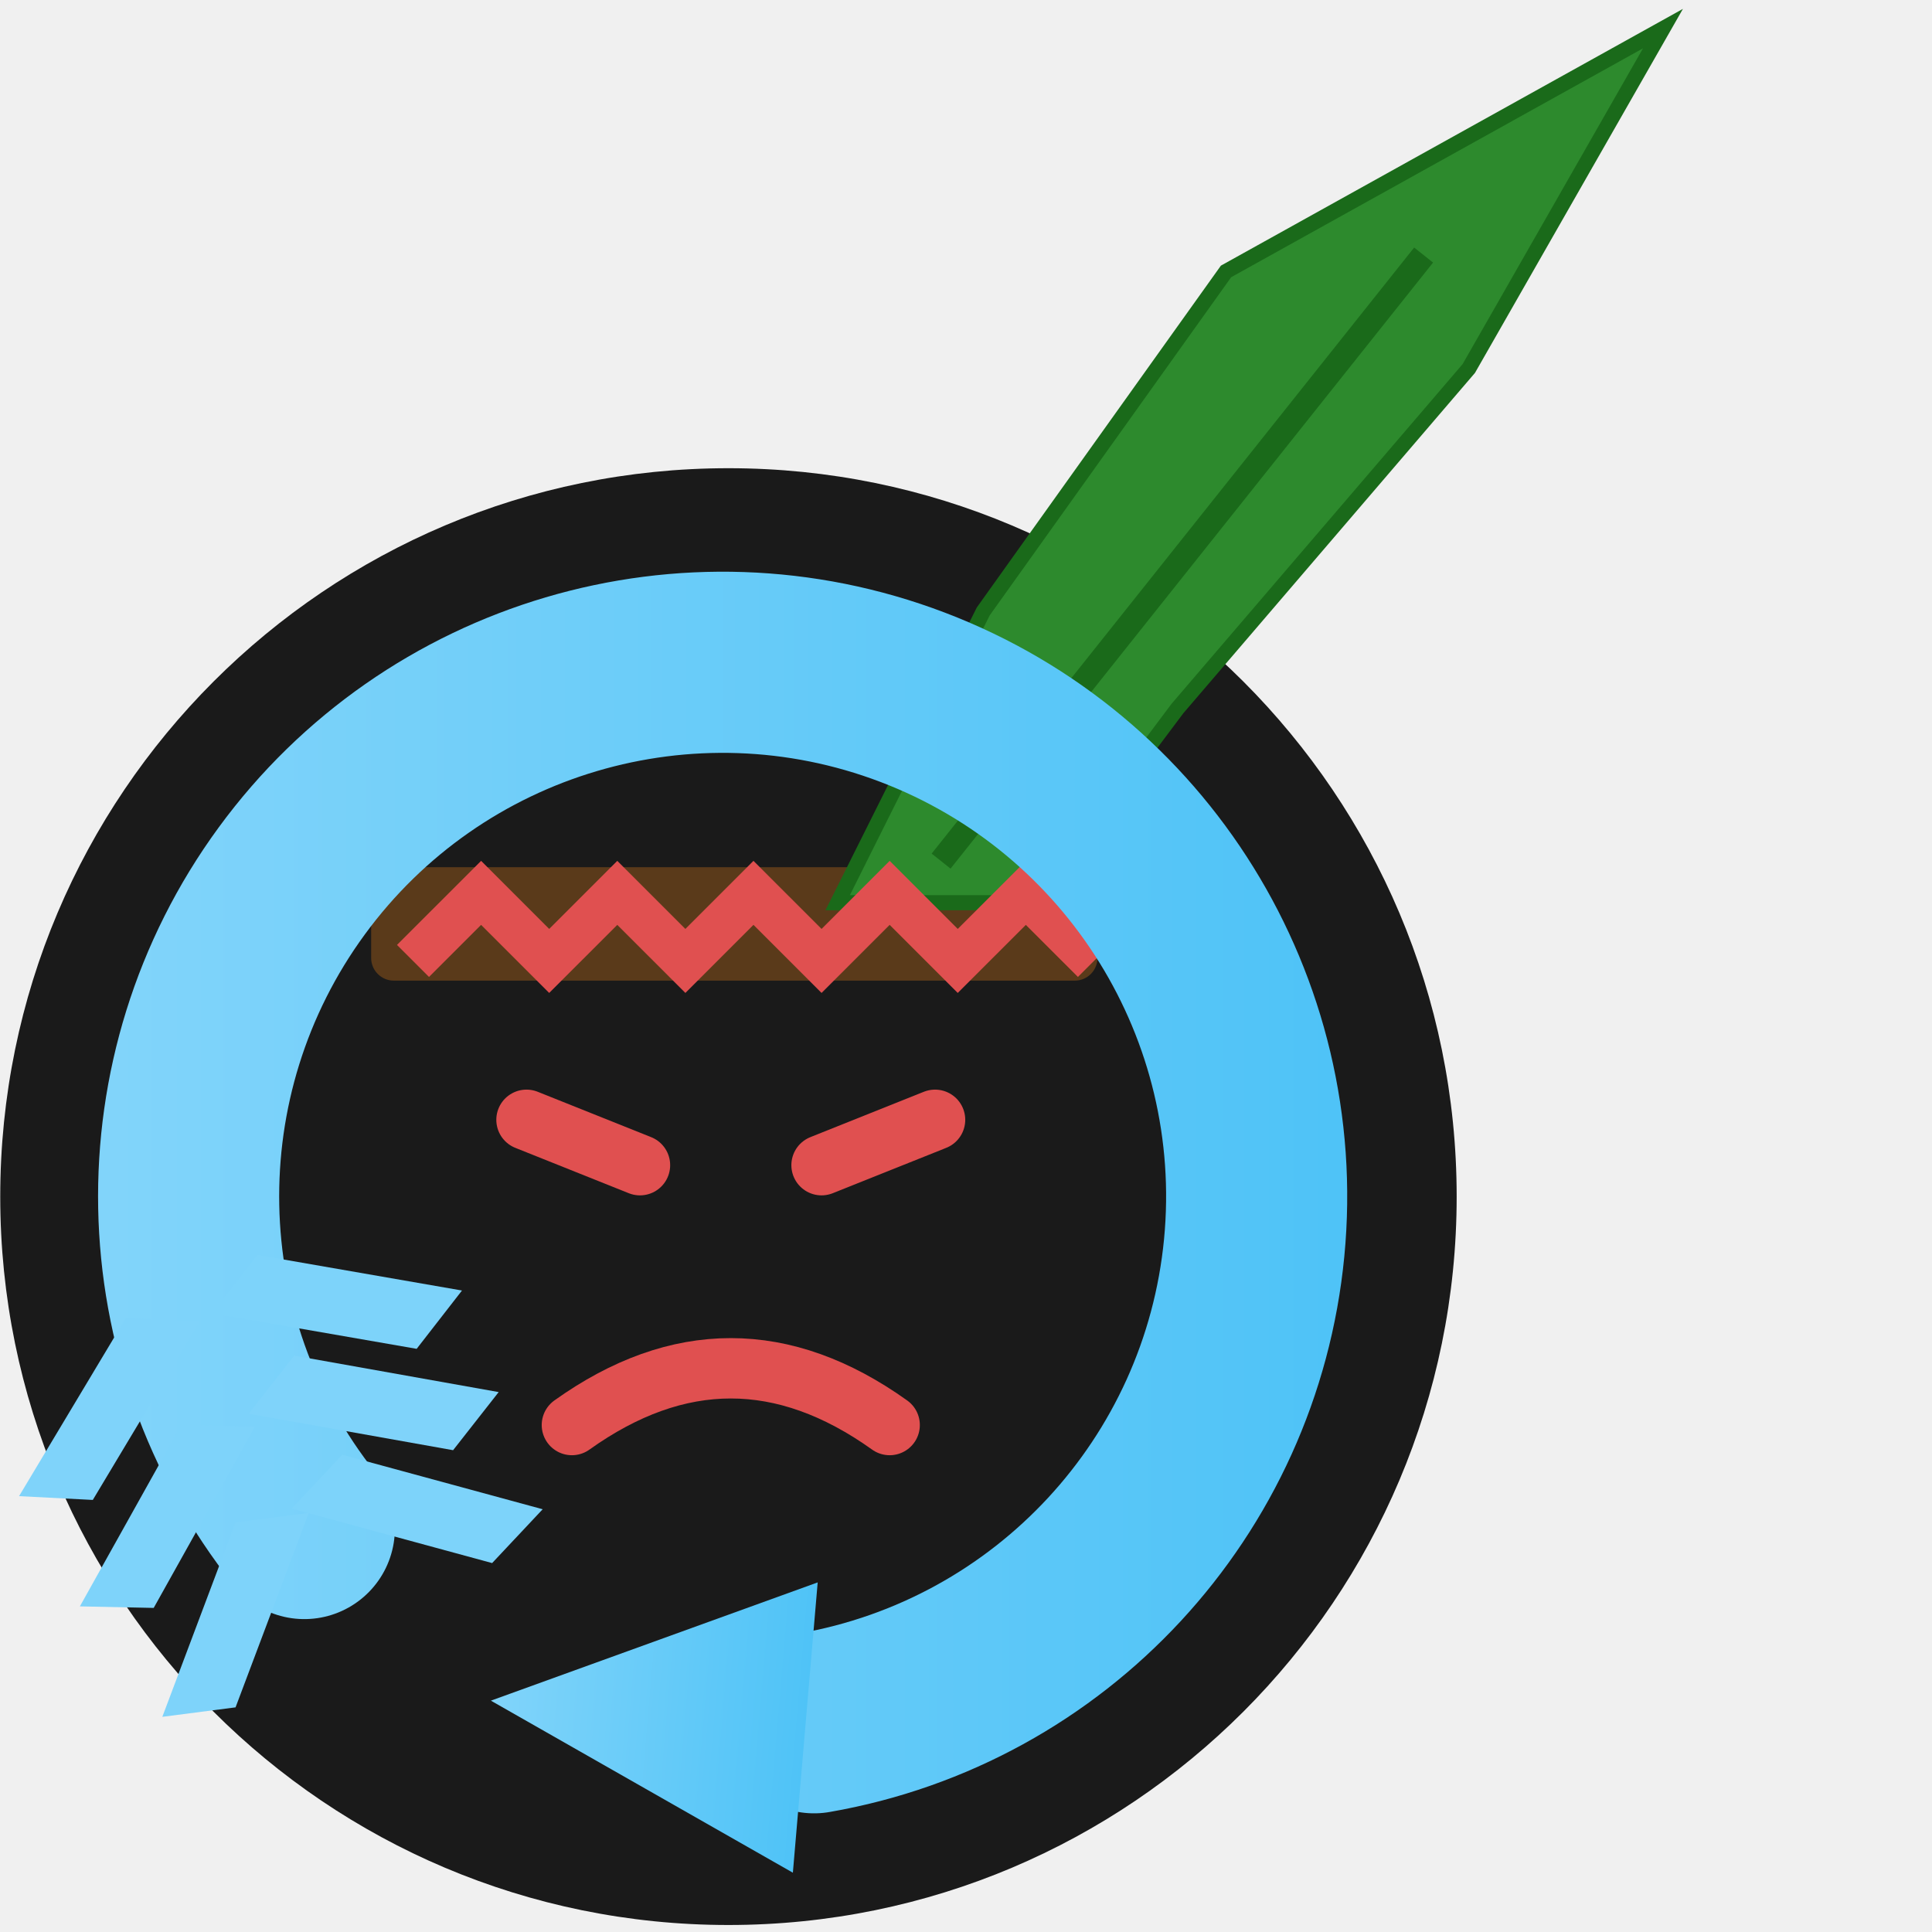
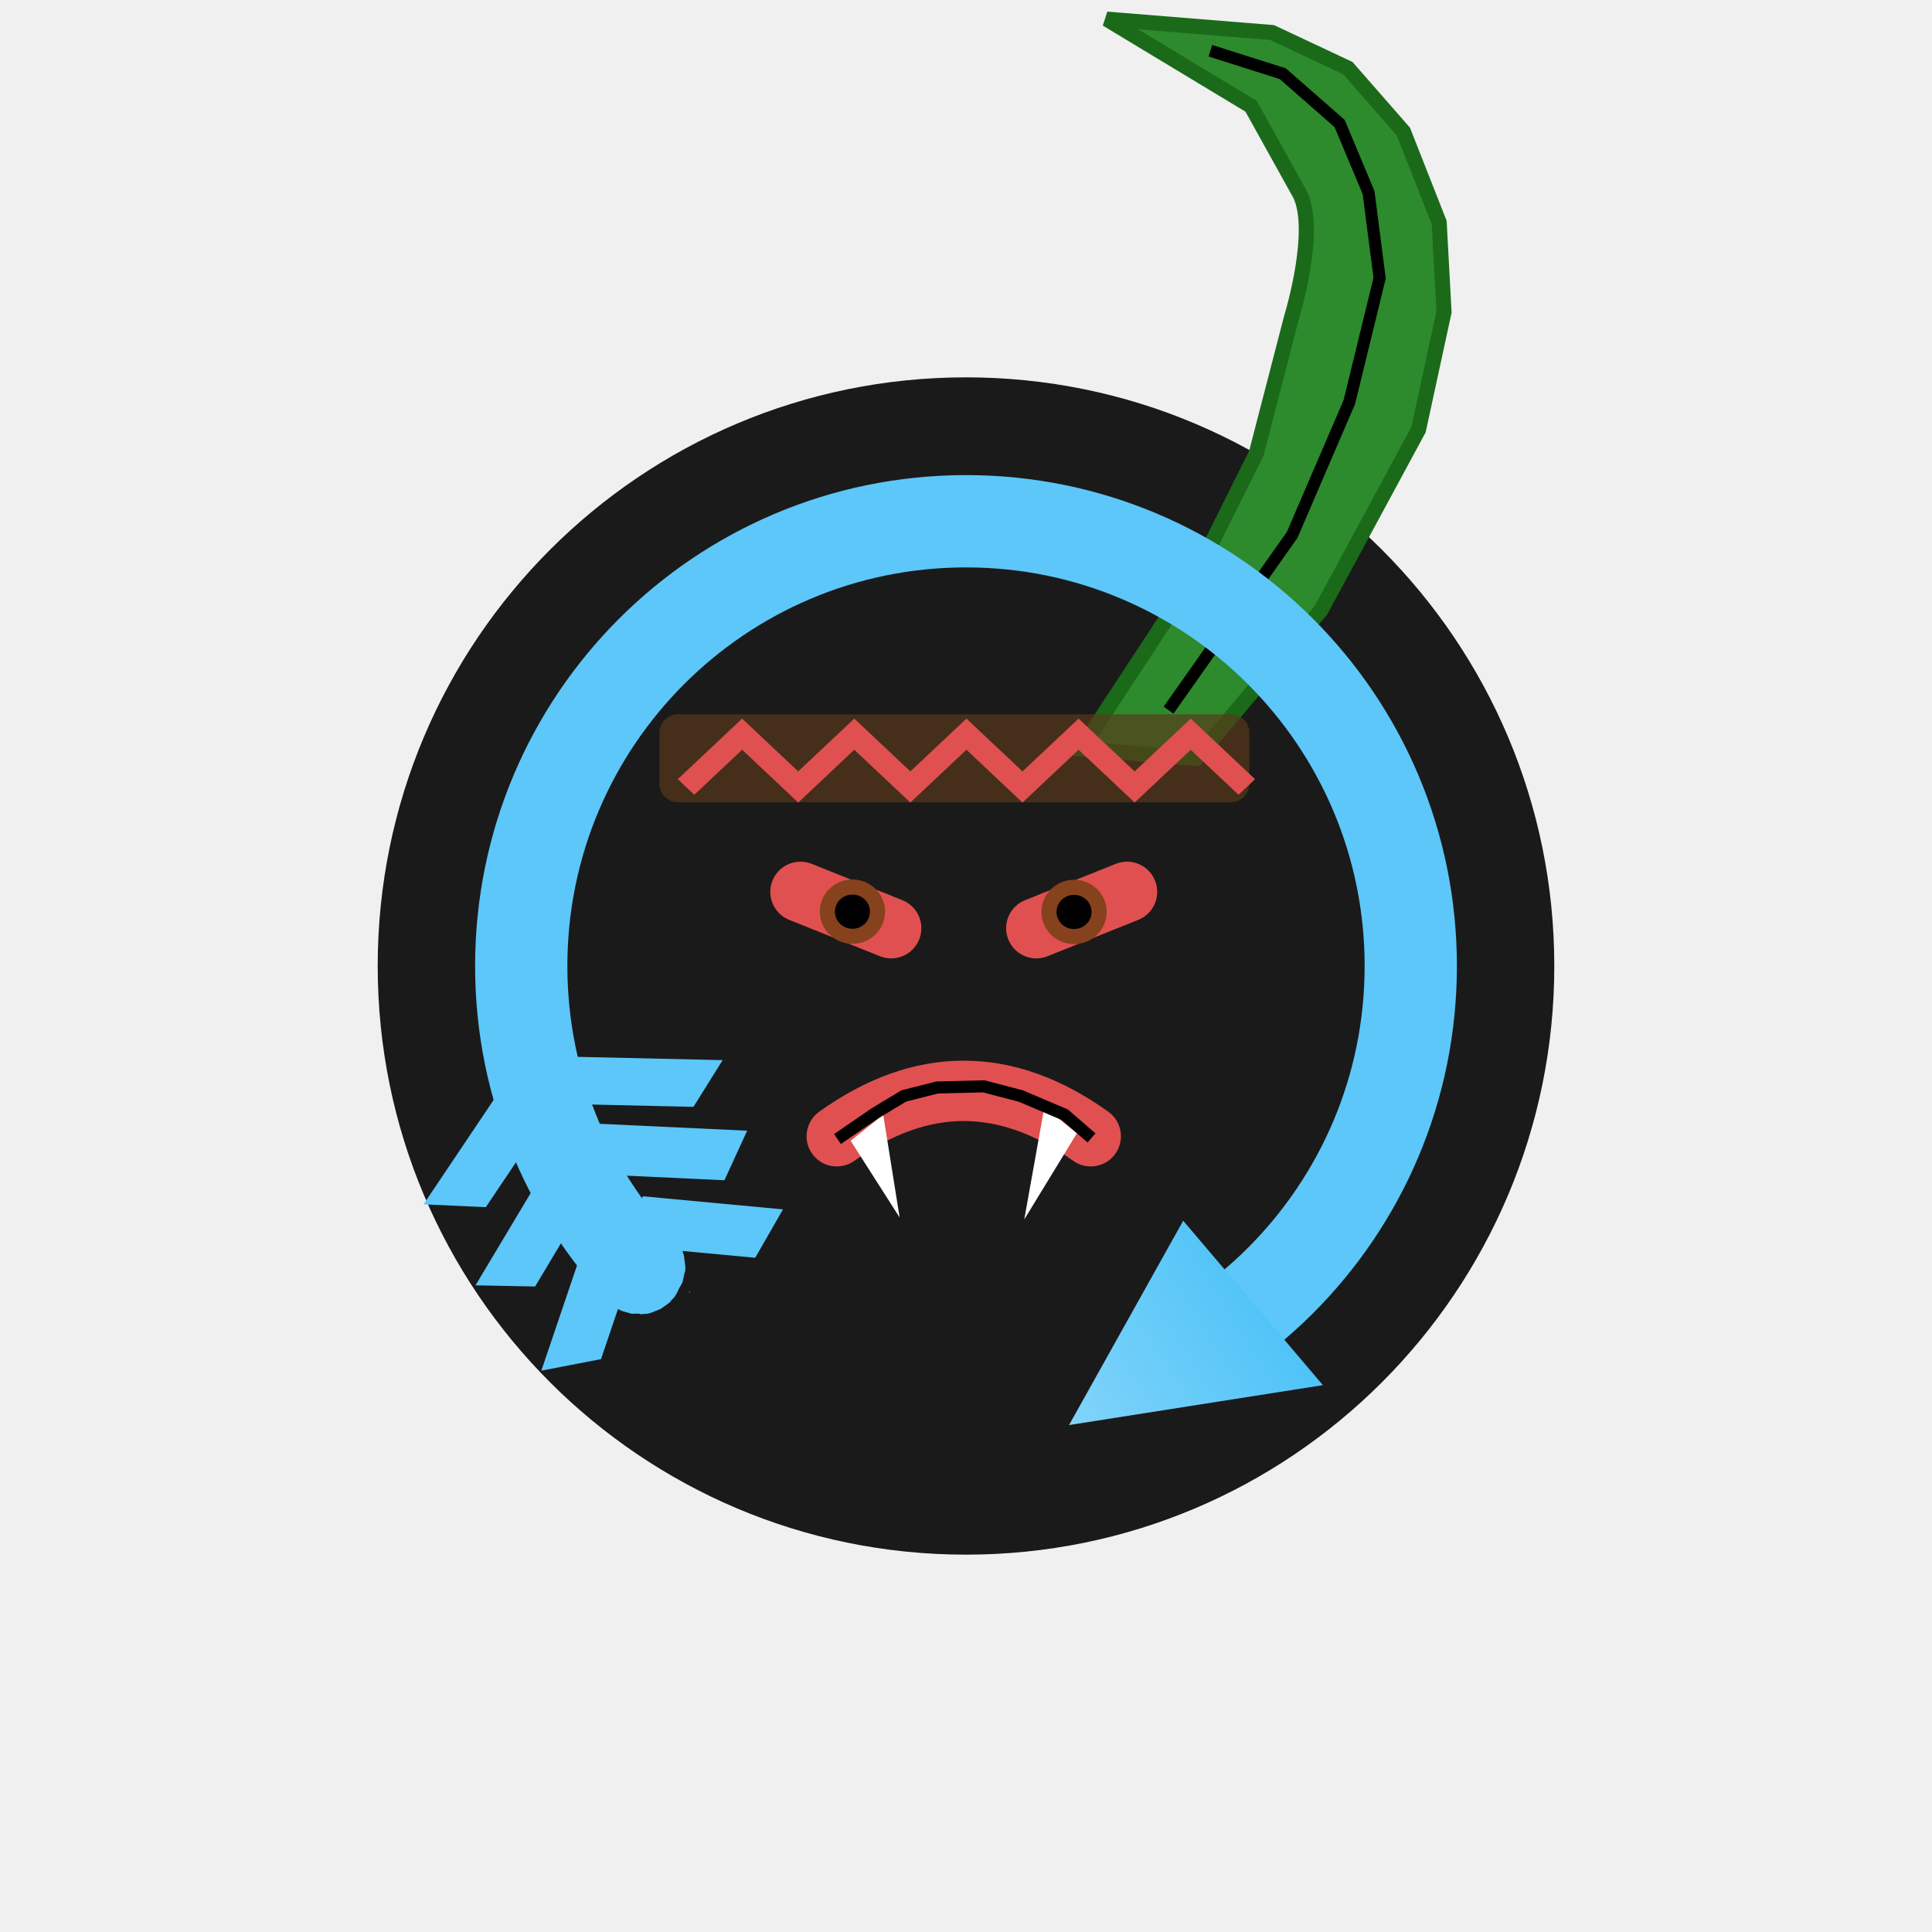
- <svg xmlns="http://www.w3.org/2000/svg" xmlns:xlink="http://www.w3.org/1999/xlink" viewBox="0 0 64 64" version="1.1" id="svg14">
+ <svg xmlns="http://www.w3.org/2000/svg" xmlns:xlink="http://www.w3.org/1999/xlink" viewBox="0 0 64 64" version="1.1" id="svg14" xml:space="preserve">
  <defs id="defs2">
    <linearGradient id="grad" x1="0%" y1="0%" x2="100%" y2="0%">
      <stop offset="0%" stop-color="#4fc3f7" id="stop1" />
      <stop offset="100%" stop-color="#81d4fa" id="stop2" />
    </linearGradient>
-     <linearGradient xlink:href="#grad" id="linearGradient16" x1="6.745" y1="7.023" x2="56.576" y2="7.023" gradientTransform="matrix(-1.003252,0,0,-0.9967581,63.52687,63.66997)" gradientUnits="userSpaceOnUse" />
-     <linearGradient xlink:href="#grad" id="linearGradient17" x1="27.862" y1="4.163" x2="40.352" y2="4.163" gradientTransform="scale(1.040833,0.9607689)" gradientUnits="userSpaceOnUse" />
+     <linearGradient xlink:href="#grad" id="linearGradient17" x1="27.862" y1="4.163" x2="40.352" y2="4.163" gradientTransform="matrix(-0.5164933,0.3558571,-0.3137176,-0.4999539,59.52029,38.05164)" gradientUnits="userSpaceOnUse" />
+     <clipPath clipPathUnits="userSpaceOnUse" id="clipPath78">
+       <path id="path79" style="fill:#ff0000;fill-opacity:1;fill-rule:nonzero;stroke:none;stroke-width:0.014" d="M 0.981,33.051 V 76.181 H 10.83 C 9.748,74.392 9.511,74.151 10.026,73.635 9.789,73.491 9.764,73.376 9.915,73.125 c 0.027,-0.04 0.054,-0.08 0.083,-0.119 -0.039,-0.001 -0.08,-0.003 -0.119,-0.005 -0.152,0.026 -0.302,0.052 -0.453,0.078 -0.302,0.05 -0.516,0.121 -0.643,-0.13 -0.268,0.056 -0.54,0.093 -0.811,0.127 -0.484,0.058 -0.971,0.053 -1.456,0.085 -2.043,0.139 -2.178,-1.936 -0.135,-2.064 0.104,-0.006 0.207,-0.011 0.311,-0.016 -0.01,-0.01 -0.018,-0.02 -0.026,-0.031 -0.038,-0.053 -0.064,-0.111 -0.091,-0.171 -0.019,-0.013 -0.038,-0.028 -0.06,-0.047 -0.082,-0.071 -0.15,-0.157 -0.207,-0.249 -0.01,-0.016 -0.018,-0.03 -0.026,-0.047 -0.091,-0.024 -0.183,-0.052 -0.269,-0.091 -0.036,-0.016 -0.069,-0.037 -0.104,-0.054 -0.109,-0.064 -0.203,-0.147 -0.285,-0.243 -0.038,-0.044 -0.054,-0.068 -0.088,-0.114 -0.088,-0.136 -0.16,-0.279 -0.228,-0.425 -0.04,-0.091 -0.083,-0.181 -0.117,-0.275 -0.02,-0.056 -0.022,-0.07 -0.039,-0.127 -0.022,-0.079 -0.038,-0.159 -0.039,-0.241 -7.959e-4,-0.048 0.001,-0.065 0.005,-0.111 0.009,-0.093 0.031,-0.195 0.119,-0.246 0.025,-0.015 0.056,-0.019 0.083,-0.028 0.013,-0.001 0.025,-0.002 0.036,-0.003 0.081,-9.99e-4 0.141,0.023 0.215,0.067 0.064,0.042 0.12,0.093 0.176,0.145 0.036,0.033 0.071,0.067 0.106,0.101 0.034,0.032 0.072,0.059 0.109,0.088 0.046,0.038 0.094,0.074 0.145,0.106 0.002,0.001 0.006,0.004 0.008,0.005 -0.003,-0.021 -0.003,-0.043 0.005,-0.06 v -0.003 -0.003 h 0.003 v -0.003 c 0.054,-0.078 0.081,-0.103 0.117,-0.106 0.027,-0.003 0.061,0.008 0.117,0.016 0.013,0.009 0.026,0.018 0.039,0.028 0.03,0.024 0.049,0.058 0.075,0.085 0.028,0.036 0.053,0.074 0.08,0.111 0.019,0.023 0.042,0.045 0.062,0.067 0.017,0.013 0.032,0.026 0.049,0.039 0.026,0.022 0.054,0.041 0.08,0.062 0.015,0.011 0.03,0.023 0.044,0.036 0.011,0.01 0.021,0.021 0.031,0.031 0.02,0.017 0.04,0.035 0.06,0.052 0.022,0.017 0.043,0.035 0.065,0.052 0.031,0.023 0.057,0.051 0.086,0.078 0.015,0.013 0.032,0.024 0.049,0.036 0.015,0.004 0.031,0.011 0.044,0.016 0.042,0.014 0.084,0.031 0.124,0.049 0.049,0.023 0.095,0.051 0.143,0.075 0.027,0.014 0.057,0.024 0.086,0.034 0.033,0.01 0.065,0.019 0.098,0.026 0.05,0.011 0.1,0.025 0.148,0.041 0.035,0.013 0.07,0.028 0.106,0.036 0.021,0.004 0.041,0.004 0.062,0.005 0.025,6.23e-4 0.05,5.73e-4 0.075,0 0.032,-7.97e-4 0.062,-0.004 0.093,-0.005 0.052,-0.003 0.105,0.003 0.155,0.013 0.031,0.006 0.062,0.011 0.093,0.018 0.012,-0.003 0.024,-0.005 0.036,-0.008 0.036,-0.007 0.073,-0.01 0.109,-0.013 0.032,-0.002 0.066,-0.004 0.098,-0.005 0.003,-2.11e-4 0.007,1.51e-4 0.01,0 0.009,-0.001 0.017,-8.79e-4 0.026,-0.003 0.005,-0.002 0.011,-0.004 0.016,-0.005 0.014,-0.005 0.028,-0.009 0.041,-0.013 0.021,-0.007 0.041,-0.012 0.06,-0.016 0.023,-0.009 0.045,-0.017 0.067,-0.026 0.032,-0.014 0.065,-0.027 0.098,-0.039 0.031,-0.012 0.062,-0.024 0.093,-0.036 0.033,-0.012 0.066,-0.024 0.098,-0.039 0.025,-0.011 0.051,-0.021 0.075,-0.034 0.026,-0.016 0.053,-0.031 0.078,-0.049 0.029,-0.02 0.058,-0.04 0.086,-0.062 0.026,-0.018 0.052,-0.036 0.078,-0.054 0.027,-0.019 0.054,-0.039 0.08,-0.06 0.025,-0.019 0.052,-0.039 0.075,-0.06 0.015,-0.012 0.024,-0.027 0.036,-0.041 0.023,-0.03 0.048,-0.061 0.075,-0.088 0.021,-0.02 0.04,-0.041 0.062,-0.06 0.012,-0.009 0.022,-0.022 0.031,-0.034 0.016,-0.022 0.029,-0.045 0.044,-0.067 0.012,-0.016 0.023,-0.035 0.034,-0.052 0.011,-0.018 0.022,-0.035 0.031,-0.054 0.013,-0.025 0.028,-0.05 0.041,-0.075 0.012,-0.023 0.018,-0.049 0.028,-0.073 0.015,-0.035 0.032,-0.068 0.052,-0.101 0.017,-0.03 0.033,-0.062 0.052,-0.091 0.013,-0.021 0.025,-0.04 0.036,-0.062 0.011,-0.022 0.024,-0.043 0.034,-0.065 0.008,-0.019 0.014,-0.04 0.021,-0.06 0.006,-0.021 0.011,-0.041 0.013,-0.062 0.004,-0.023 0.011,-0.045 0.016,-0.067 v -0.003 -0.003 h 0.003 c 8.7e-5,-8.25e-4 9.6e-5,-0.003 0,-0.005 v -0.003 -0.003 c 0.003,-0.015 0.007,-0.029 0.008,-0.044 0.005,-0.029 0.012,-0.057 0.018,-0.085 0.007,-0.029 0.013,-0.059 0.021,-0.088 0.007,-0.027 0.015,-0.056 0.023,-0.083 0.005,-0.02 0.011,-0.039 0.013,-0.06 0.002,-0.021 0.003,-0.041 0.003,-0.062 -9.28e-4,-0.024 -3.35e-4,-0.049 -0.003,-0.073 -0.001,-0.021 -0.002,-0.043 -0.005,-0.065 -0.004,-0.028 -0.011,-0.057 -0.013,-0.085 -0.002,-0.023 -0.004,-0.044 -0.008,-0.067 -0.003,-0.024 -0.006,-0.051 -0.008,-0.075 -0.002,-0.024 -0.006,-0.046 -0.01,-0.07 -0.003,-0.023 -0.004,-0.045 -0.008,-0.067 -0.004,-0.022 -0.009,-0.045 -0.013,-0.067 -0.005,-0.022 -0.012,-0.043 -0.018,-0.065 -0.011,-0.032 -0.021,-0.064 -0.031,-0.096 -0.007,-0.029 -0.016,-0.057 -0.023,-0.085 -0.007,-0.031 -0.017,-0.06 -0.023,-0.091 -0.004,-0.022 -0.01,-0.043 -0.016,-0.065 -0.007,-0.031 -0.014,-0.061 -0.016,-0.093 -0.001,-0.016 -0.003,-0.033 -0.005,-0.049 -0.002,-0.012 -0.005,-0.02 -0.013,-0.031 -0.025,-0.042 -0.052,-0.084 -0.065,-0.132 -0.015,-0.059 -0.028,-0.118 -0.018,-0.179 0.013,-0.071 0.035,-0.13 0.085,-0.184 0.07,-0.073 0.153,-0.134 0.249,-0.171 0.08,-0.023 0.087,-0.029 0.171,-0.034 0.053,-0.003 0.106,0.001 0.158,0.008 0.197,-0.673 0.589,-1.001 0.972,-1.023 v 0.003 0.003 0.003 0.003 l -0.003,0.003 v 0.003 c 0.562,-0.033 1.103,0.59 0.982,1.735 -0.018,0.17 -0.046,0.341 -0.036,0.513 0.009,0.181 0.021,0.363 0.031,0.544 0.04,0.068 0.082,0.136 0.122,0.205 0.02,-0.004 0.039,-0.007 0.06,-0.008 0.227,-0.008 0.461,0.209 0.477,0.658 0.004,0.118 0.009,0.239 0.013,0.357 0.019,-0.012 0.039,-0.019 0.06,-0.021 0.074,-0.005 0.149,0.062 0.166,0.21 v 0.003 0.003 0.003 c 0.008,0.001 0.018,0.001 0.026,0.003 0.008,-0.014 0.015,-0.03 0.023,-0.044 0.013,-0.09 0.075,-0.141 0.145,-0.132 0.016,-0.006 0.031,-0.009 0.047,-0.01 0.096,-0.007 0.17,0.076 0.135,0.202 0.006,0.017 0.012,0.035 0.018,0.052 0.478,0.109 0.942,0.293 1.394,0.469 0.479,0.199 0.956,0.405 1.43,0.616 0.245,-0.092 0.497,-0.167 0.751,-0.231 0.709,-0.166 1.435,-0.088 2.14,0.052 0.506,0.113 0.959,0.35 1.371,0.65 -0.269,-1.25 0.404,-2.137 1.389,-2.119 0.626,0.012 1.377,0.389 2.094,1.274 0.225,0.278 0.442,0.561 0.648,0.852 0.179,0.263 0.347,0.534 0.508,0.808 0.207,-0.948 -2.064,-4.581 0.428,-3.398 0.511,0.243 0.899,0.653 1.29,1.049 0.114,0.112 0.222,0.229 0.329,0.347 0.034,-0.062 0.071,-0.124 0.109,-0.184 0.003,-0.005 0.005,-0.01 0.008,-0.016 6.01e-4,-0.03 0.003,-0.072 0.005,-0.176 0.038,-1.732 0.902,-2.611 1.777,-2.655 0.876,-0.044 1.763,0.746 1.85,2.354 0.484,0.253 0.598,0.484 0.347,1.134 0.242,0.083 0.473,0.193 0.692,0.326 0.357,0.232 0.696,0.489 1.021,0.764 0.128,0.114 0.19,0.179 0.282,0.254 0.085,0.009 0.171,0.021 0.257,0.034 0.288,0.052 0.568,0.132 0.858,0.176 1.076,0.116 1.943,0.936 1.837,2.176 -0.006,0.076 -0.024,0.147 -0.049,0.218 0.045,0.021 0.09,0.045 0.135,0.067 0.99,0.71 0.847,0.489 0.114,1.999 H 44.127 V 33.051 Z M 10.438,66.386 c -0.016,0.001 -0.03,0.003 -0.047,0.008 -0.01,0.003 -0.019,0.009 -0.029,0.013 -0.042,0.021 -0.08,0.048 -0.111,0.083 h -0.003 v 0.003 0.003 0.003 h -0.003 v 0.003 h 0.003 v 0.003 h -0.003 v 0.003 h 0.003 c 0.001,-2.21e-4 0.006,-0.002 0.008,-0.003 h 0.003 0.003 c 0.022,-0.006 0.045,-0.004 0.067,-0.005 0.022,0.007 0.046,0.013 0.067,0.023 0.022,0.01 0.041,0.024 0.057,0.041 0.014,-0.009 0.029,-0.017 0.044,-0.023 0.007,-0.051 0.015,-0.1 0.023,-0.15 -0.011,-0.001 -0.023,-0.002 -0.034,-0.003 -0.017,-9.3e-4 -0.034,-10e-4 -0.049,0 z m 0.023,0.549 c 8.16e-4,0.003 0.002,0.005 0.003,0.008 1.7e-4,-0.003 -1.74e-4,-0.005 0,-0.008 z m -0.023,1.945 c -0.014,0.025 -0.033,0.048 -0.047,0.073 -0.004,0.007 -0.009,0.014 -0.013,0.021 0.012,-0.007 0.025,-0.011 0.036,-0.013 0.003,-0.006 0.005,-0.014 0.008,-0.021 0.005,-0.019 0.01,-0.04 0.016,-0.06 z m -5.003,0.065 c -0.001,0.059 0.005,0.113 0.023,0.174 0.036,0.122 0.086,0.24 0.14,0.355 0.06,0.128 0.125,0.253 0.2,0.373 0.073,0.101 0.154,0.196 0.262,0.262 0.021,0.011 0.041,0.023 0.062,0.034 -0.022,-0.077 -0.04,-0.155 -0.057,-0.233 -0.022,-0.017 -0.044,-0.035 -0.065,-0.054 -0.012,-0.012 -0.025,-0.024 -0.036,-0.036 -0.036,-0.042 -0.067,-0.089 -0.091,-0.14 -0.015,-0.034 -0.017,-0.043 -0.028,-0.078 -0.012,-0.045 -0.024,-0.09 -0.023,-0.137 6.646e-4,-0.033 0.006,-0.043 0.013,-0.075 0.005,-0.014 0.008,-0.028 0.016,-0.041 0.006,-0.011 0.014,-0.021 0.021,-0.031 -0.035,-0.025 -0.07,-0.052 -0.104,-0.08 -0.045,-0.035 -0.091,-0.069 -0.132,-0.109 -0.035,-0.033 -0.069,-0.066 -0.104,-0.098 -0.031,-0.028 -0.063,-0.057 -0.096,-0.083 z m 1.039,1.246 c 0.008,0.023 0.016,0.045 0.026,0.067 0.054,0.013 0.107,0.024 0.161,0.036 -0.06,-0.032 -0.12,-0.065 -0.179,-0.098 -0.003,-0.002 -0.005,-0.003 -0.008,-0.005 z" />
+     </clipPath>
  </defs>
-   <ellipse cx="24.131" cy="39.639" fill="#1a1a1a" id="circle2" style="stroke-width:1" rx="24.123" ry="24.129" />
-   <rect x="12.295" y="28.726" width="24.06" height="3.759" rx="0.752" fill="#5a3a1a" id="rect2" style="stroke-width:1" />
-   <line x1="17.441" y1="37.095" x2="21.2" y2="38.598" stroke="#e05050" stroke-width="2" stroke-linecap="round" id="line2" />
-   <line x1="27.215" y1="38.598" x2="30.975" y2="37.095" stroke="#e05050" stroke-width="2" stroke-linecap="round" id="line3" />
-   <path d="m 29.471,47.206 q -5.263,-3.759 -10.526,0" fill="none" stroke="#e05050" stroke-width="2" stroke-linecap="round" id="path3" />
-   <polygon points="30,22 22,22 28,10 38,-4 56,-14 48,0 36,14 " fill="#2d8a2d" stroke="#1a6a1a" stroke-width="0.622" id="polygon3" transform="matrix(0.8040838,0,0,0.804315,10.05891,12.20825)" />
-   <line x1="31.175" y1="28.525" x2="47.159" y2="8.449" stroke="#1a6a1a" stroke-width="0.8" id="line4" />
-   <polyline points="18,22 21,19 24,22 27,19 30,22 33,19 36,22 39,19 42,22 45,19 48,22" fill="none" stroke="#e05050" stroke-width="1.995" id="polyline2" transform="matrix(0.7518797,0,0,0.7517447,0.1476916,15.29391)" />
-   <g id="g18" transform="matrix(0.8040838,0,0,0.804315,-1.599816,13.90113)" style="stroke-width:1.243">
-     <path d="m 14.527,45.67 a 22,22 0 1 1 21,8" fill="none" stroke="url(#grad)" stroke-width="7.461" stroke-linecap="round" id="path4" style="stroke:url(#linearGradient16)" />
-     <rect style="fill:#7ed3fa;fill-opacity:1;stroke-width:2.326;stroke-opacity:0.973" id="rect18" width="3.042" height="8.556" x="30.523" y="52.716" transform="matrix(0.9917403,-0.1282619,-0.3524264,0.9358395,0,0)" />
-     <rect style="fill:#7dd3fa;fill-opacity:1;stroke-width:2.326;stroke-opacity:0.973" id="rect18-5" width="3.042" height="8.556" x="-44.856" y="-54.9" transform="matrix(0.6847115,-0.7288142,-0.96498,-0.2623233,0,0)" />
-     <polygon class="head" points="29,16 29,4 42,10 " fill="url(#grad)" id="polygon4" style="fill:url(#linearGradient17);stroke-width:1.243" transform="rotate(-175.1119,33.01881,31.802)" />
-     <rect style="fill:#7ed3fa;fill-opacity:1;stroke-width:2.326;stroke-opacity:0.973" id="rect18-9" width="3.042" height="8.556" x="32.223" y="46.667" transform="matrix(0.9997848,0.02074537,-0.4877632,0.872976,0,0)" />
-     <rect style="fill:#7fd3fa;fill-opacity:1;stroke-width:2.326;stroke-opacity:0.973" id="rect18-9-2" width="3.042" height="8.556" x="40.178" y="39.524" transform="matrix(-0.617247,0.7867695,0.9844713,0.1755456,0,0)" />
-     <rect style="fill:#7fd3fa;fill-opacity:1;stroke-width:2.326;stroke-opacity:0.973" id="rect18-9-8" width="3.042" height="8.556" x="28.515" y="41.434" transform="matrix(0.9986873,0.05122117,-0.5141552,0.8576972,0,0)" />
-     <rect style="fill:#7dd3fa;fill-opacity:1;stroke-width:2.326;stroke-opacity:0.973" id="rect18-9-8-1" width="3.042" height="8.556" x="-38.989" y="-43.733" transform="matrix(0.6138128,-0.7894516,-0.9852269,-0.1712542,0,0)" />
+   <ellipse cx="32" cy="32" fill="#1a1a1a" id="circle2" style="stroke-width:1" rx="19.488" ry="19.5" />
+   <g id="g12">
+     <path d="m 36.132,37.64 q -4.207,-3.009 -8.413,0" fill="none" stroke="#e05050" stroke-width="2" stroke-linecap="round" id="path3" />
+     <path id="polygon4-7" style="fill:#ffffff;stroke-width:1" class="head" d="m 29.258,36.929 0.544,3.403 -1.623,-2.543 z" />
+     <path id="polygon4-7-5" style="fill:#ffffff;stroke-width:1" class="head" d="m 34.596,36.679 -0.666,3.717 1.745,-2.857 z" />
+     <line x1="26.517" y1="29.544" x2="29.521" y2="30.748" stroke="#e05050" stroke-width="2" stroke-linecap="round" id="line2" />
+     <ellipse style="fill:#000000;fill-opacity:1;stroke:#86411d;stroke-width:0.5;stroke-dasharray:none;stroke-opacity:1" id="path9" cx="28.238" cy="30.2" rx="0.831" ry="0.816" />
+     <line x1="34.329" y1="30.748" x2="37.334" y2="29.544" stroke="#e05050" stroke-width="2" stroke-linecap="round" id="line3" />
+     <ellipse style="fill:#000000;fill-opacity:1;stroke:#86411d;stroke-width:0.5;stroke-dasharray:none;stroke-opacity:1" id="path9-4" cx="35.579" cy="30.209" rx="0.831" ry="0.816" />
+     <path style="fill:none;stroke:#000000;stroke-width:0.4;stroke-linecap:butt;stroke-linejoin:miter;stroke-dasharray:none;stroke-opacity:1" d="m 36.157,37.694 -0.889,-0.769 -1.449,-0.617 -1.232,-0.322 -1.542,0.038 -1.107,0.281 -0.961,0.579 -1.234,0.848" id="path8-2" />
+   </g>
+   <g id="g11">
+     <path id="polygon3" style="fill:#2d8a2d;stroke:#1a6a1a;stroke-width:0.5" d="m 42.778,10.537 c 0,0 0.95,-3.072 0.219,-4.22 L 41.444,3.52 36.661,0.634 l 5.478,0.443 2.511,1.18 1.84,2.103 1.184,3.008 0.161,2.967 -0.845,3.898 -3.23,5.978 -4.139,4.919 -3.812,-0.321 3.843,-5.853 1.963,-3.933 z" />
+     <path style="fill:none;stroke:#000000;stroke-width:0.4;stroke-linecap:butt;stroke-linejoin:miter;stroke-dasharray:none;stroke-opacity:1" d="M 38.711,23.524 42.806,17.717 44.698,13.32 45.702,9.21 45.336,6.381 44.376,4.09 42.493,2.441 40.096,1.681" id="path8" />
+   </g>
+   <g id="g9">
+     <rect x="21.845" y="23.661" width="19.541" height="2.915" rx="0.611" fill="#5a3a1a" id="rect2" style="fill:#5a3a1a;fill-opacity:0.669;stroke-width:1" />
+     <polyline points="18,22 21,19 24,22 27,19 30,22 33,19 36,22 39,19 42,22 45,19 48,22" fill="none" stroke="#e05050" stroke-width="2.646" id="polyline2" transform="matrix(0.6191744,0,0,0.5830315,11.58156,13.24308)" style="stroke-width:1.251" />
+   </g>
+   <g id="g79">
+     <rect style="fill:#5cc7f8;fill-opacity:1;stroke-width:1.886;stroke-opacity:0.973" id="rect18" width="2.014" height="5.271" x="36.328" y="49.978" transform="matrix(0.9816853,-0.1905098,-0.3209147,0.9471081,0,0)" />
+     <rect style="fill:#5cc7f8;fill-opacity:1;stroke-width:1.843;stroke-opacity:0.973" id="rect18-5" width="1.849" height="4.66" x="-43.041" y="-46.658" transform="matrix(0.4980891,-0.8671259,-0.9956576,-0.09309129,0,0)" />
+     <rect style="fill:#5cc7f8;fill-opacity:1;stroke-width:1.886;stroke-opacity:0.973" id="rect18-9" width="1.975" height="5.279" x="40.755" y="43.415" transform="matrix(0.9998122,0.01937881,-0.5133303,0.8581911,0,0)" />
+     <rect style="fill:#5cc7f8;fill-opacity:1;stroke-width:1.825;stroke-opacity:0.973" id="rect18-9-2" width="1.806" height="5.181" x="39.101" y="35.926" transform="matrix(-0.4171525,0.9088365,0.9989092,0.04669469,0,0)" />
+     <rect style="fill:#5cc7f8;fill-opacity:1;stroke-width:1.901;stroke-opacity:0.973" id="rect18-9-8" width="2.066" height="5.362" x="39.645" y="40.51" transform="matrix(0.9989536,0.04573474,-0.5575046,0.8301739,0,0)" />
+     <rect style="fill:#5cc7f8;fill-opacity:1;stroke-width:1.895;stroke-opacity:0.973" id="rect18-9-8-1" width="1.825" height="5.194" x="-42.016" y="-45.228" transform="matrix(0.5294249,-0.8483568,-0.9997448,-0.02258982,0,0)" />
+   </g>
+   <g id="g10">
+     <path id="path1" clip-path="url(#clipPath78)" style="fill:none;stroke:#5cc7f8;stroke-width:4.055" transform="matrix(0.7538025,0,0,0.7541209,14.9984,-9.186713)" d="M 42.1,54.616 A 19.545,19.537 0 0 1 22.554,74.153 19.545,19.537 0 0 1 3.009,54.616 19.545,19.537 0 0 1 22.554,35.079 19.545,19.537 0 0 1 42.1,54.616 Z" />
+     <path id="polygon4" style="fill:url(#linearGradient17);stroke-width:1" class="head" d="m 43.823,45.885 -8.41,1.322 3.782,-6.769 z" />
  </g>
</svg>
